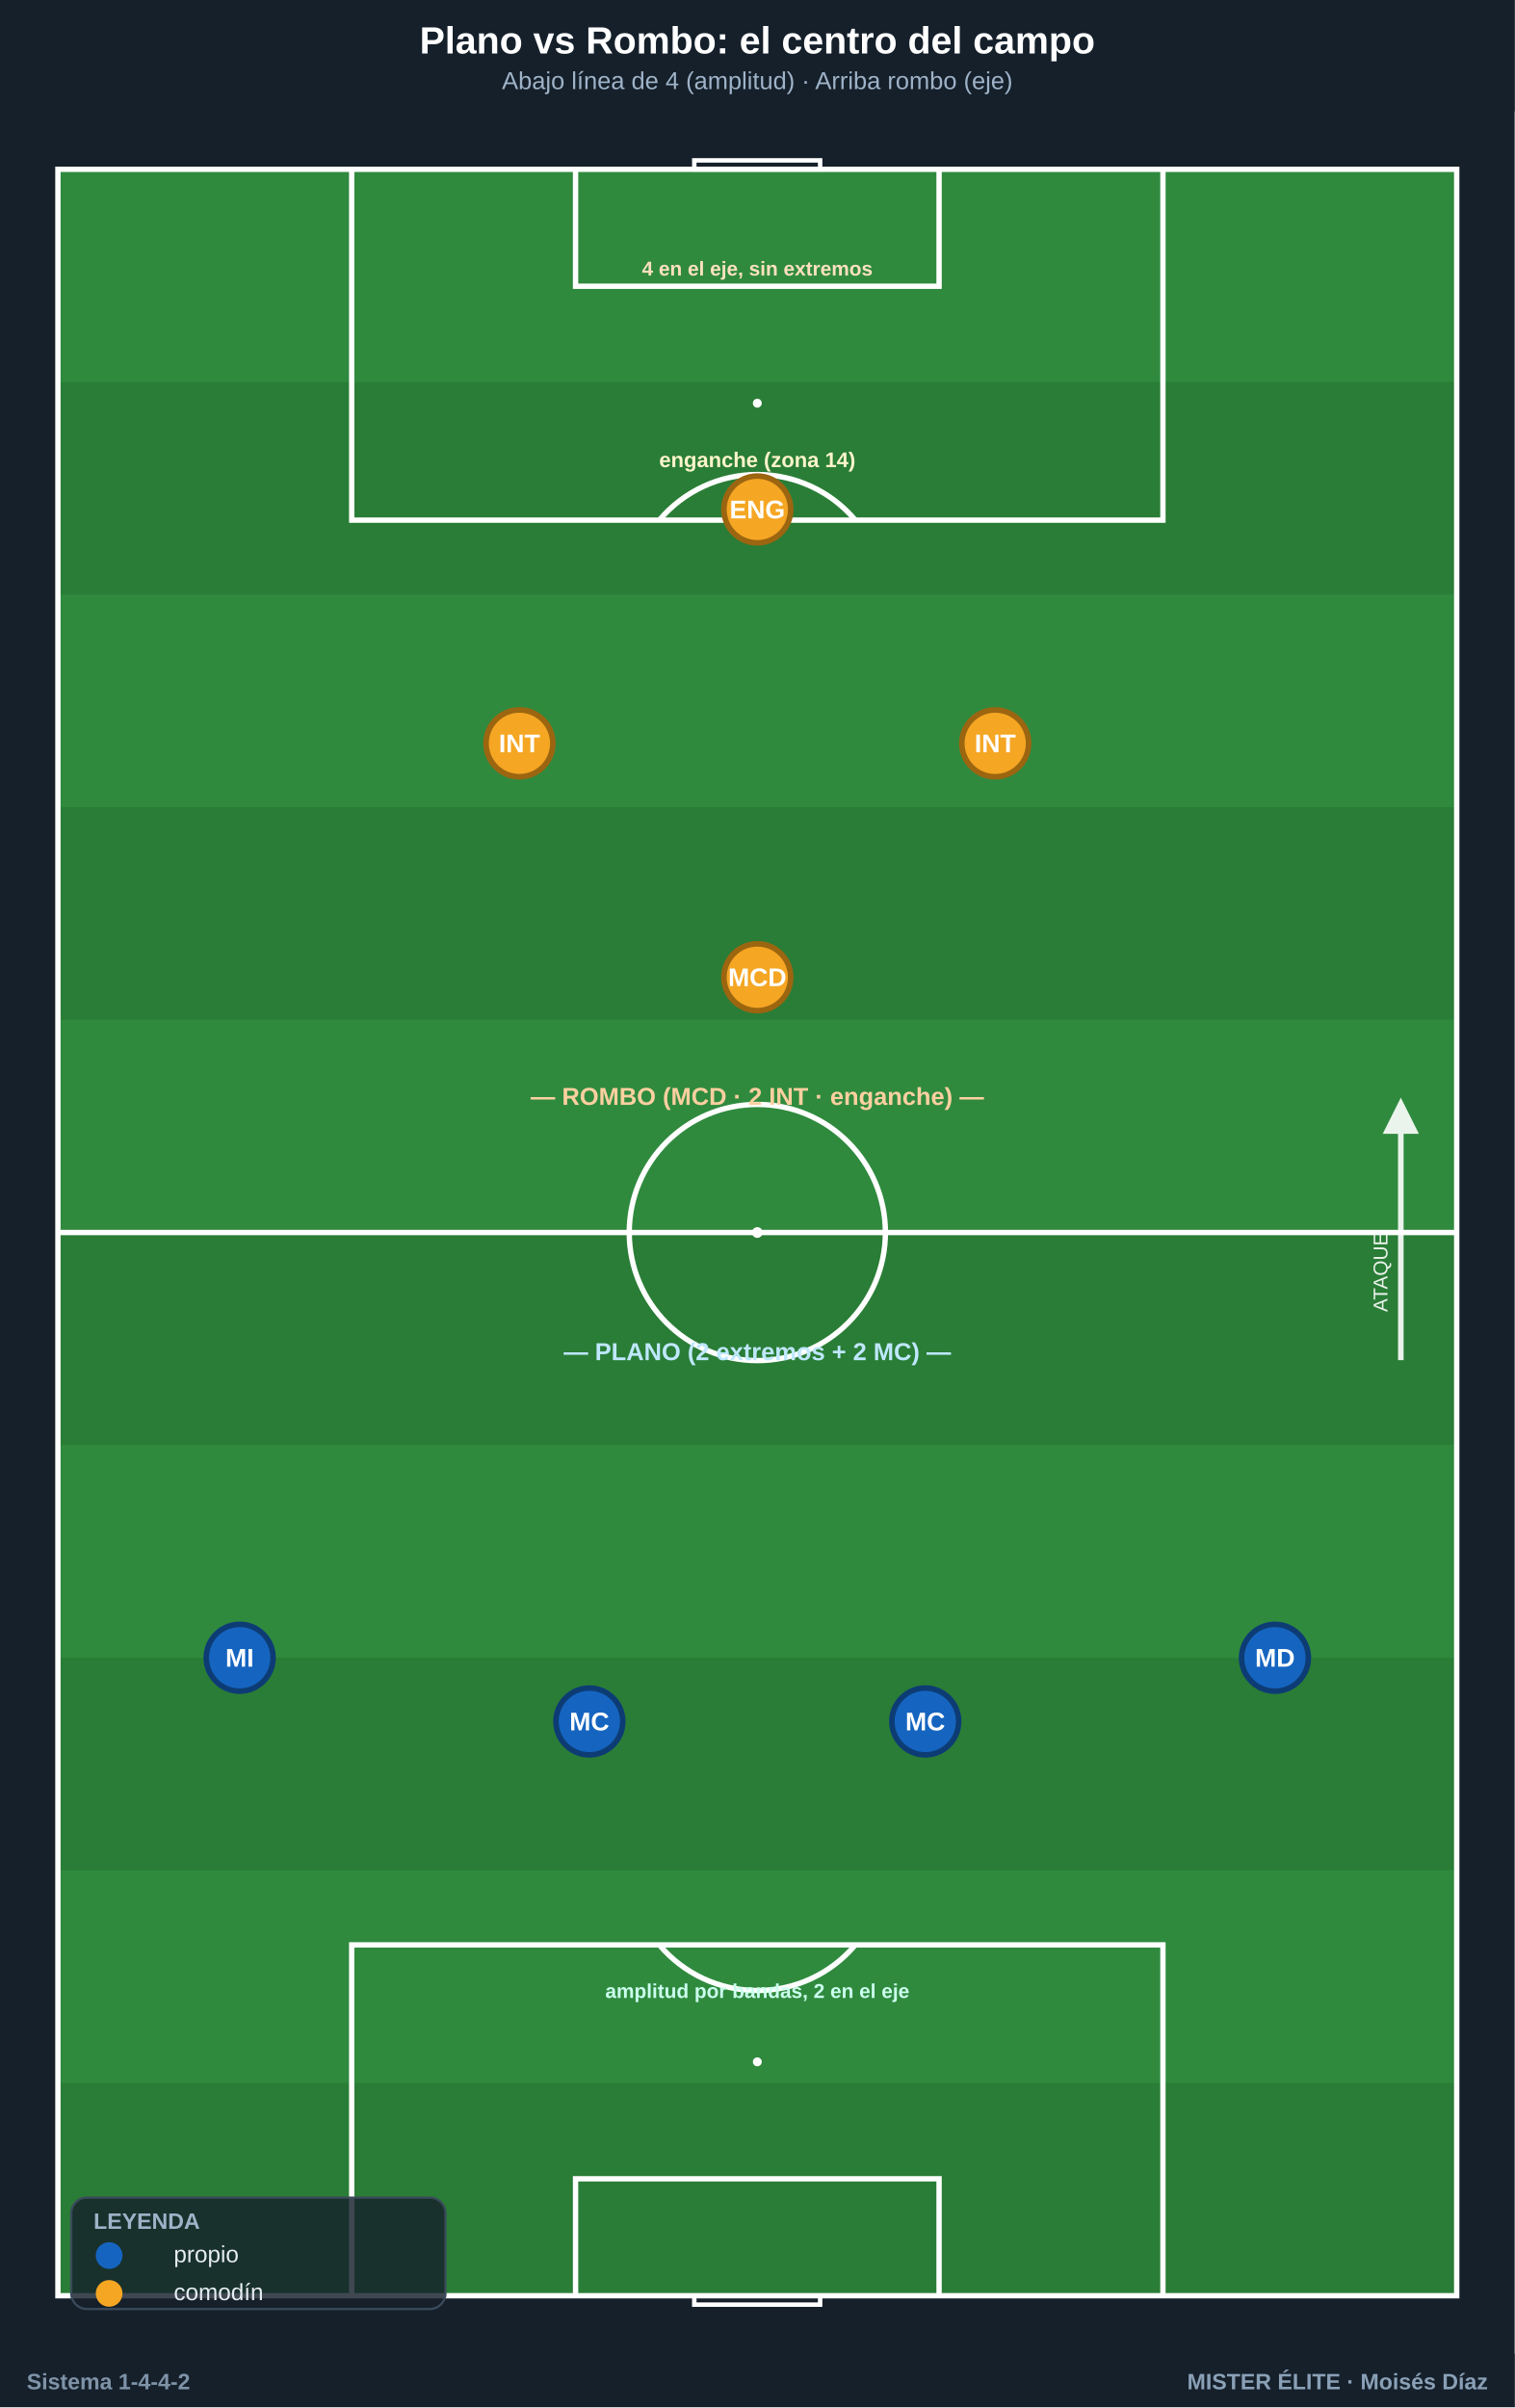
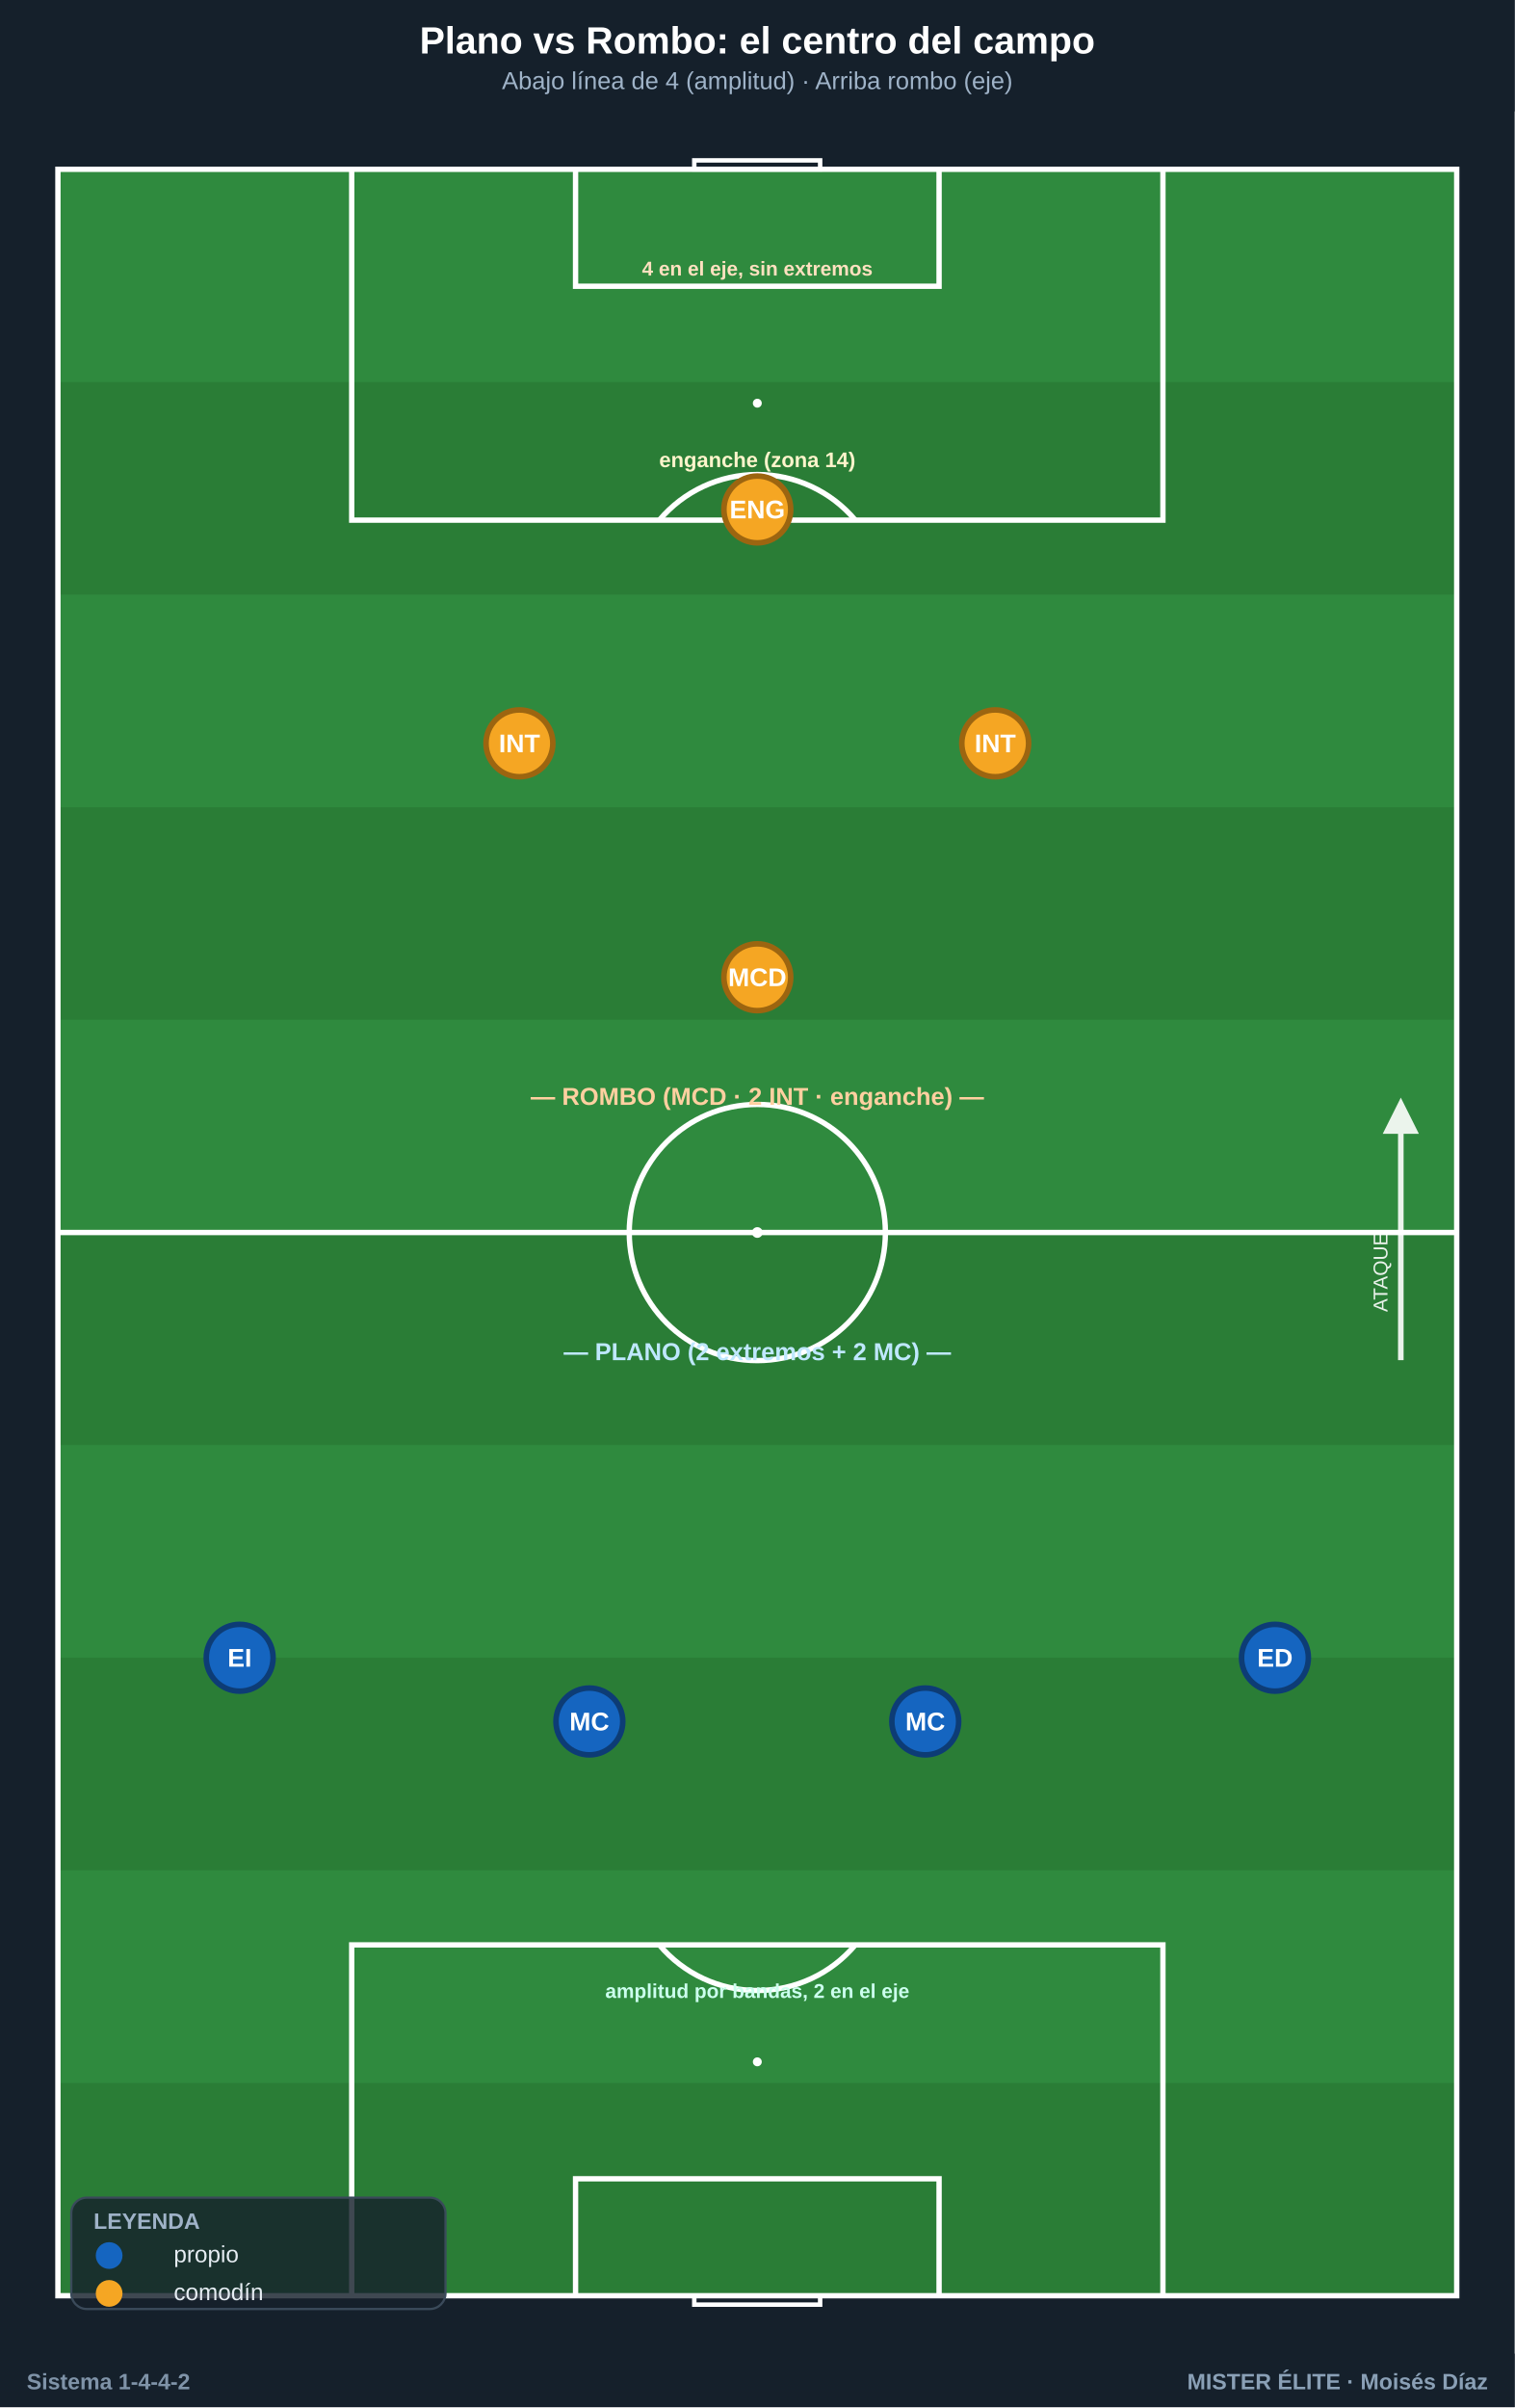
<svg xmlns="http://www.w3.org/2000/svg" viewBox="0 0 680 1081" width="680" height="1081" font-family="Segoe UI,Arial,sans-serif">
  <defs>
    <linearGradient id="sky" x1="0" y1="0" x2="0" y2="1">
      <stop offset="0" stop-color="#2f8a3e" />
      <stop offset="1" stop-color="#2b8139" />
    </linearGradient>
    <marker id="ah_pass" viewBox="0 0 10 10" refX="8" refY="5" markerWidth="6.5" markerHeight="6.5" orient="auto-start-reverse">
      <path d="M0,0 L10,5 L0,10 z" fill="#ffd54a" />
    </marker>
    <marker id="ah_run" viewBox="0 0 10 10" refX="8" refY="5" markerWidth="6.5" markerHeight="6.5" orient="auto-start-reverse">
      <path d="M0,0 L10,5 L0,10 z" fill="#ffffff" />
    </marker>
    <marker id="ah_drive" viewBox="0 0 10 10" refX="8" refY="5" markerWidth="6.5" markerHeight="6.5" orient="auto-start-reverse">
      <path d="M0,0 L10,5 L0,10 z" fill="#7ee0ff" />
    </marker>
    <marker id="ah_white" viewBox="0 0 10 10" refX="8" refY="5" markerWidth="6.5" markerHeight="6.5" orient="auto-start-reverse">
      <path d="M0,0 L10,5 L0,10 z" fill="#ffffff" />
    </marker>
  </defs>
  <rect x="0.0" y="0.0" width="680.0" height="1080.6" fill="#15202b" />
  <rect x="26.0" y="76.0" width="628.0" height="96.0" fill="#2f8a3e" />
  <rect x="26.0" y="171.5" width="628.0" height="96.0" fill="#2a7d36" />
  <rect x="26.0" y="266.9" width="628.0" height="96.0" fill="#2f8a3e" />
  <rect x="26.0" y="362.4" width="628.0" height="96.0" fill="#2a7d36" />
  <rect x="26.0" y="457.8" width="628.0" height="96.0" fill="#2f8a3e" />
  <rect x="26.0" y="553.3" width="628.0" height="96.0" fill="#2a7d36" />
  <rect x="26.0" y="648.7" width="628.0" height="96.0" fill="#2f8a3e" />
  <rect x="26.0" y="744.2" width="628.0" height="96.0" fill="#2a7d36" />
  <rect x="26.0" y="839.6" width="628.0" height="96.0" fill="#2f8a3e" />
  <rect x="26.0" y="935.1" width="628.0" height="96.0" fill="#2a7d36" />
  <rect x="26.0" y="76.0" width="628.0" height="954.6" fill="none" stroke="#ffffff" stroke-width="2.4" />
  <line x1="26.0" y1="553.3" x2="654.0" y2="553.3" stroke="#ffffff" stroke-width="2.4" opacity="1" />
  <circle cx="340.0" cy="553.3" r="57.5" fill="none" stroke="#ffffff" stroke-width="2.4" />
  <circle cx="340.0" cy="553.3" r="2.4" fill="#ffffff" />
  <path d="M157.9,76.0 L157.9,233.5 L522.1,233.5 L522.1,76.0" fill="none" stroke="#ffffff" stroke-width="2.4" />
  <path d="M258.4,76.0 L258.4,128.5 L421.6,128.5 L421.6,76.0" fill="none" stroke="#ffffff" stroke-width="2.4" />
  <circle cx="340.0" cy="181.0" r="2.0" fill="#ffffff" />
  <rect x="311.7" y="72.0" width="56.5" height="4" fill="none" stroke="#ffffff" stroke-width="2" />
  <path d="M296.0,233.5 A57.5,57.5 0 0 1 384.0,233.5" fill="none" stroke="#ffffff" stroke-width="2.4" />
  <path d="M157.9,1030.6 L157.9,873.1 L522.1,873.1 L522.1,1030.6" fill="none" stroke="#ffffff" stroke-width="2.4" />
  <path d="M258.4,1030.6 L258.4,978.1 L421.6,978.1 L421.6,1030.6" fill="none" stroke="#ffffff" stroke-width="2.4" />
  <circle cx="340.0" cy="925.6" r="2.0" fill="#ffffff" />
  <rect x="311.7" y="1030.6" width="56.5" height="4" fill="none" stroke="#ffffff" stroke-width="2" />
  <path d="M296.0,873.1 A57.5,57.5 0 0 0 384.0,873.1" fill="none" stroke="#ffffff" stroke-width="2.4" />
  <rect x="0.0" y="0.0" width="680.0" height="50.0" fill="#15202b" />
  <text x="340.0" y="24.0" font-family="Segoe UI,Arial,sans-serif" font-size="17" font-weight="800" fill="#ffffff" text-anchor="middle">Plano vs Rombo: el centro del campo</text>
  <text x="340.0" y="40.0" font-family="Segoe UI,Arial,sans-serif" font-size="11" font-weight="500" fill="#9fb3c8" text-anchor="middle">Abajo línea de 4 (amplitud) · Arriba rombo (eje)</text>
  <rect x="0.0" y="1056.6" width="680.0" height="24.0" fill="#15202b" />
  <text x="668.0" y="1072.6" font-family="Segoe UI,Arial,sans-serif" font-size="10" font-weight="700" fill="#8aa0b6" text-anchor="end">MISTER ÉLITE · Moisés Díaz</text>
  <text x="12.0" y="1072.6" font-family="Segoe UI,Arial,sans-serif" font-size="10" font-weight="600" fill="#7f93a8" text-anchor="start">Sistema 1-4-4-2</text>
  <g opacity="0.9">
    <line x1="628.9" y1="610.6" x2="628.9" y2="496.0" stroke="#ffffff" stroke-width="2.5" marker-end="url(#ah_white)" />
    <text x="622.9" y="553.3" font-family="Segoe UI,Arial" font-size="9" fill="#ffffff" text-anchor="end" transform="rotate(-90 622.9 553.3)">ATAQUE</text>
  </g>
  <text x="340.0" y="610.6" font-family="Segoe UI,Arial,sans-serif" font-size="11" font-weight="600" fill="#bfe8ff" text-anchor="middle">— PLANO (2 extremos + 2 MC) —</text>
  <g>
    <circle cx="107.6" cy="744.2" r="15" fill="#1565c0" stroke="#0d3c75" stroke-width="2.5" />
-     <text x="107.6" y="748.2" font-family="Segoe UI,Arial" font-size="11.5" font-weight="800" fill="#fff" text-anchor="middle">MI</text>
+     <text x="107.6" y="748.2" font-family="Segoe UI,Arial" font-size="11.5" font-weight="800" fill="#fff" text-anchor="middle">EI</text>
  </g>
  <g>
    <circle cx="264.6" cy="772.8" r="15" fill="#1565c0" stroke="#0d3c75" stroke-width="2.5" />
    <text x="264.6" y="776.8" font-family="Segoe UI,Arial" font-size="11.5" font-weight="800" fill="#fff" text-anchor="middle">MC</text>
  </g>
  <g>
    <circle cx="415.4" cy="772.8" r="15" fill="#1565c0" stroke="#0d3c75" stroke-width="2.5" />
    <text x="415.4" y="776.8" font-family="Segoe UI,Arial" font-size="11.5" font-weight="800" fill="#fff" text-anchor="middle">MC</text>
  </g>
  <g>
    <circle cx="572.4" cy="744.2" r="15" fill="#1565c0" stroke="#0d3c75" stroke-width="2.5" />
-     <text x="572.4" y="748.2" font-family="Segoe UI,Arial" font-size="11.5" font-weight="800" fill="#fff" text-anchor="middle">MD</text>
+     <text x="572.4" y="748.2" font-family="Segoe UI,Arial" font-size="11.5" font-weight="800" fill="#fff" text-anchor="middle">ED</text>
  </g>
  <text x="340.0" y="896.9" font-family="Segoe UI,Arial,sans-serif" font-size="9" font-weight="600" fill="#cfe" text-anchor="middle">amplitud por bandas, 2 en el eje</text>
  <text x="340.0" y="496.0" font-family="Segoe UI,Arial,sans-serif" font-size="11" font-weight="600" fill="#ffd0a0" text-anchor="middle">— ROMBO (MCD · 2 INT · enganche) —</text>
  <g>
    <circle cx="340.0" cy="438.7" r="15" fill="#f5a623" stroke="#9c6510" stroke-width="2.5" />
    <text x="340.0" y="442.7" font-family="Segoe UI,Arial" font-size="11.5" font-weight="800" fill="#fff" text-anchor="middle">MCD</text>
  </g>
  <g>
    <circle cx="233.2" cy="333.7" r="15" fill="#f5a623" stroke="#9c6510" stroke-width="2.5" />
    <text x="233.2" y="337.7" font-family="Segoe UI,Arial" font-size="11.5" font-weight="800" fill="#fff" text-anchor="middle">INT</text>
  </g>
  <g>
    <circle cx="446.8" cy="333.7" r="15" fill="#f5a623" stroke="#9c6510" stroke-width="2.5" />
    <text x="446.8" y="337.7" font-family="Segoe UI,Arial" font-size="11.5" font-weight="800" fill="#fff" text-anchor="middle">INT</text>
  </g>
  <g>
    <circle cx="340.0" cy="228.7" r="15" fill="#f5a623" stroke="#9c6510" stroke-width="2.5" />
    <text x="340.0" y="232.7" font-family="Segoe UI,Arial" font-size="11.5" font-weight="800" fill="#fff" text-anchor="middle">ENG</text>
  </g>
  <text x="340.0" y="209.7" font-family="Segoe UI,Arial,sans-serif" font-size="9.5" font-weight="600" fill="#fff5cc" text-anchor="middle">enganche (zona 14)</text>
  <text x="340.0" y="123.7" font-family="Segoe UI,Arial,sans-serif" font-size="9" font-weight="600" fill="#ffe1c0" text-anchor="middle">4 en el eje, sin extremos</text>
  <g>
    <rect x="32" y="986.56" width="168" height="50" rx="7" fill="#15202b" fill-opacity="0.82" stroke="#3a4a5a" stroke-width="1" />
    <text x="42" y="1000.56" font-family="Segoe UI,Arial" font-size="10" font-weight="800" fill="#9fb3c8">LEYENDA</text>
    <circle cx="49" cy="1012.56" r="6" fill="#1565c0" />
    <text x="78" y="1015.56" font-family="Segoe UI,Arial" font-size="10.5" fill="#e6edf3">propio</text>
    <circle cx="49" cy="1029.56" r="6" fill="#f5a623" />
    <text x="78" y="1032.56" font-family="Segoe UI,Arial" font-size="10.5" fill="#e6edf3">comodín</text>
  </g>
</svg>
